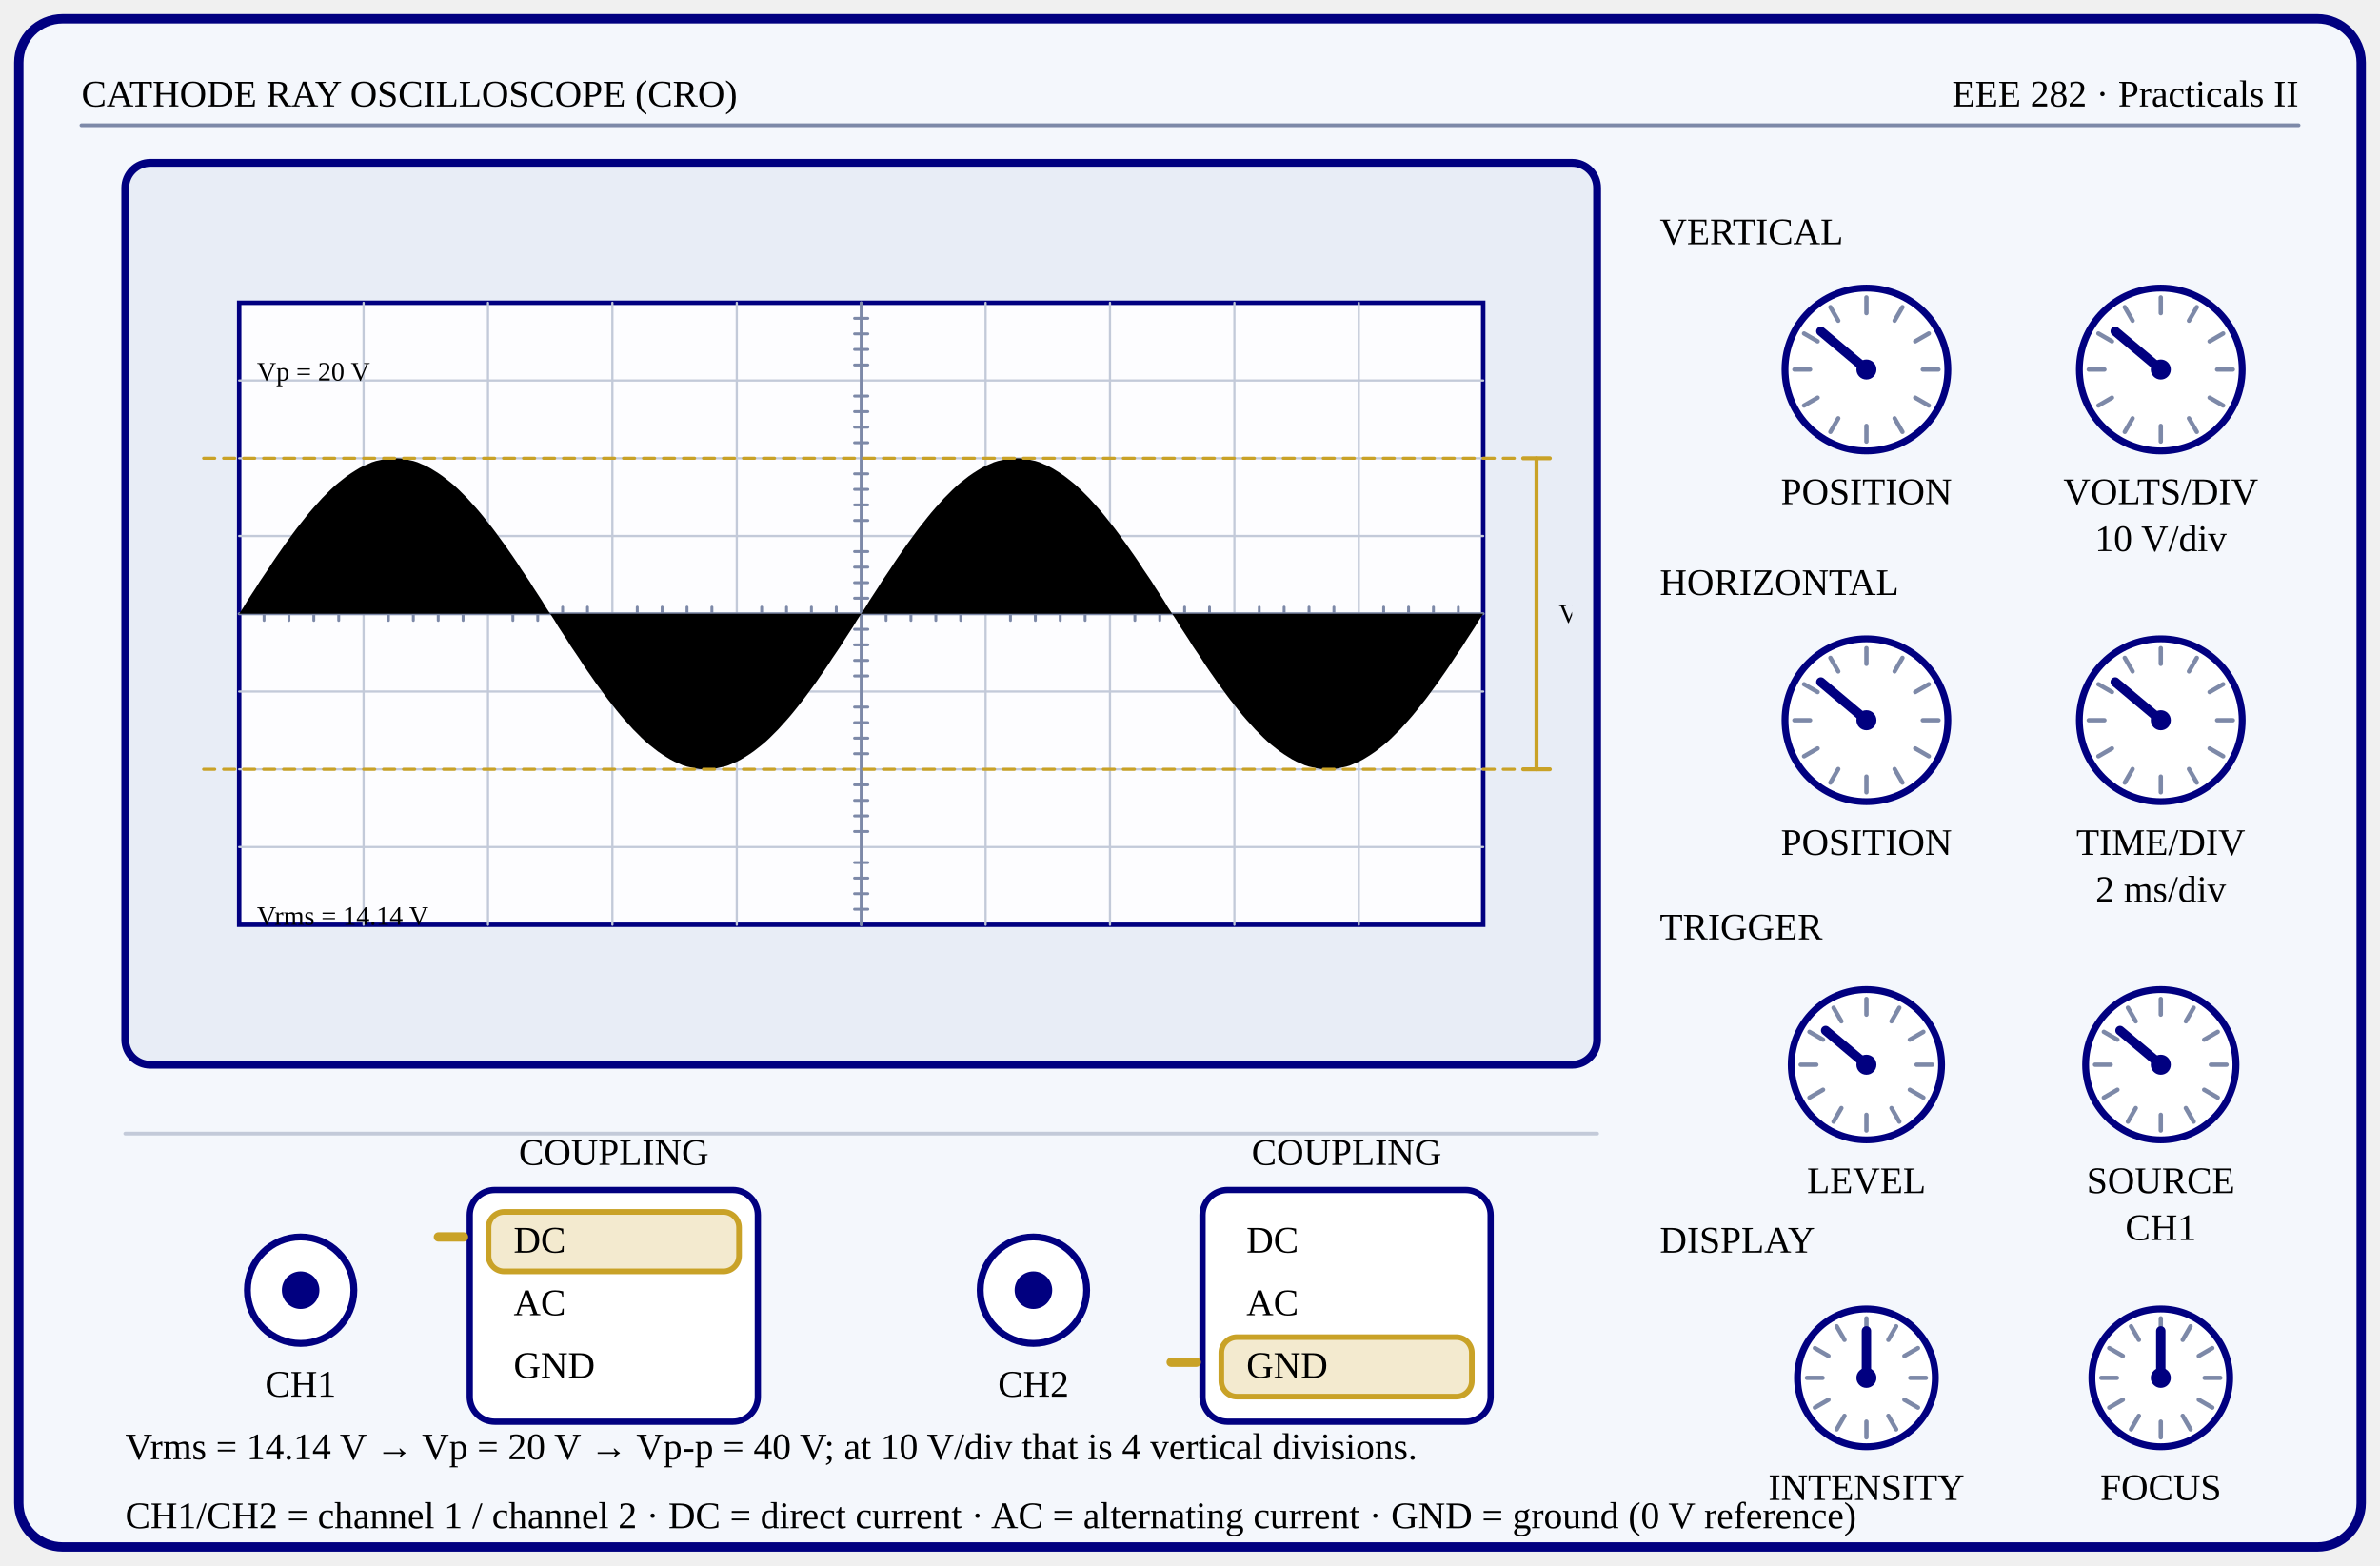
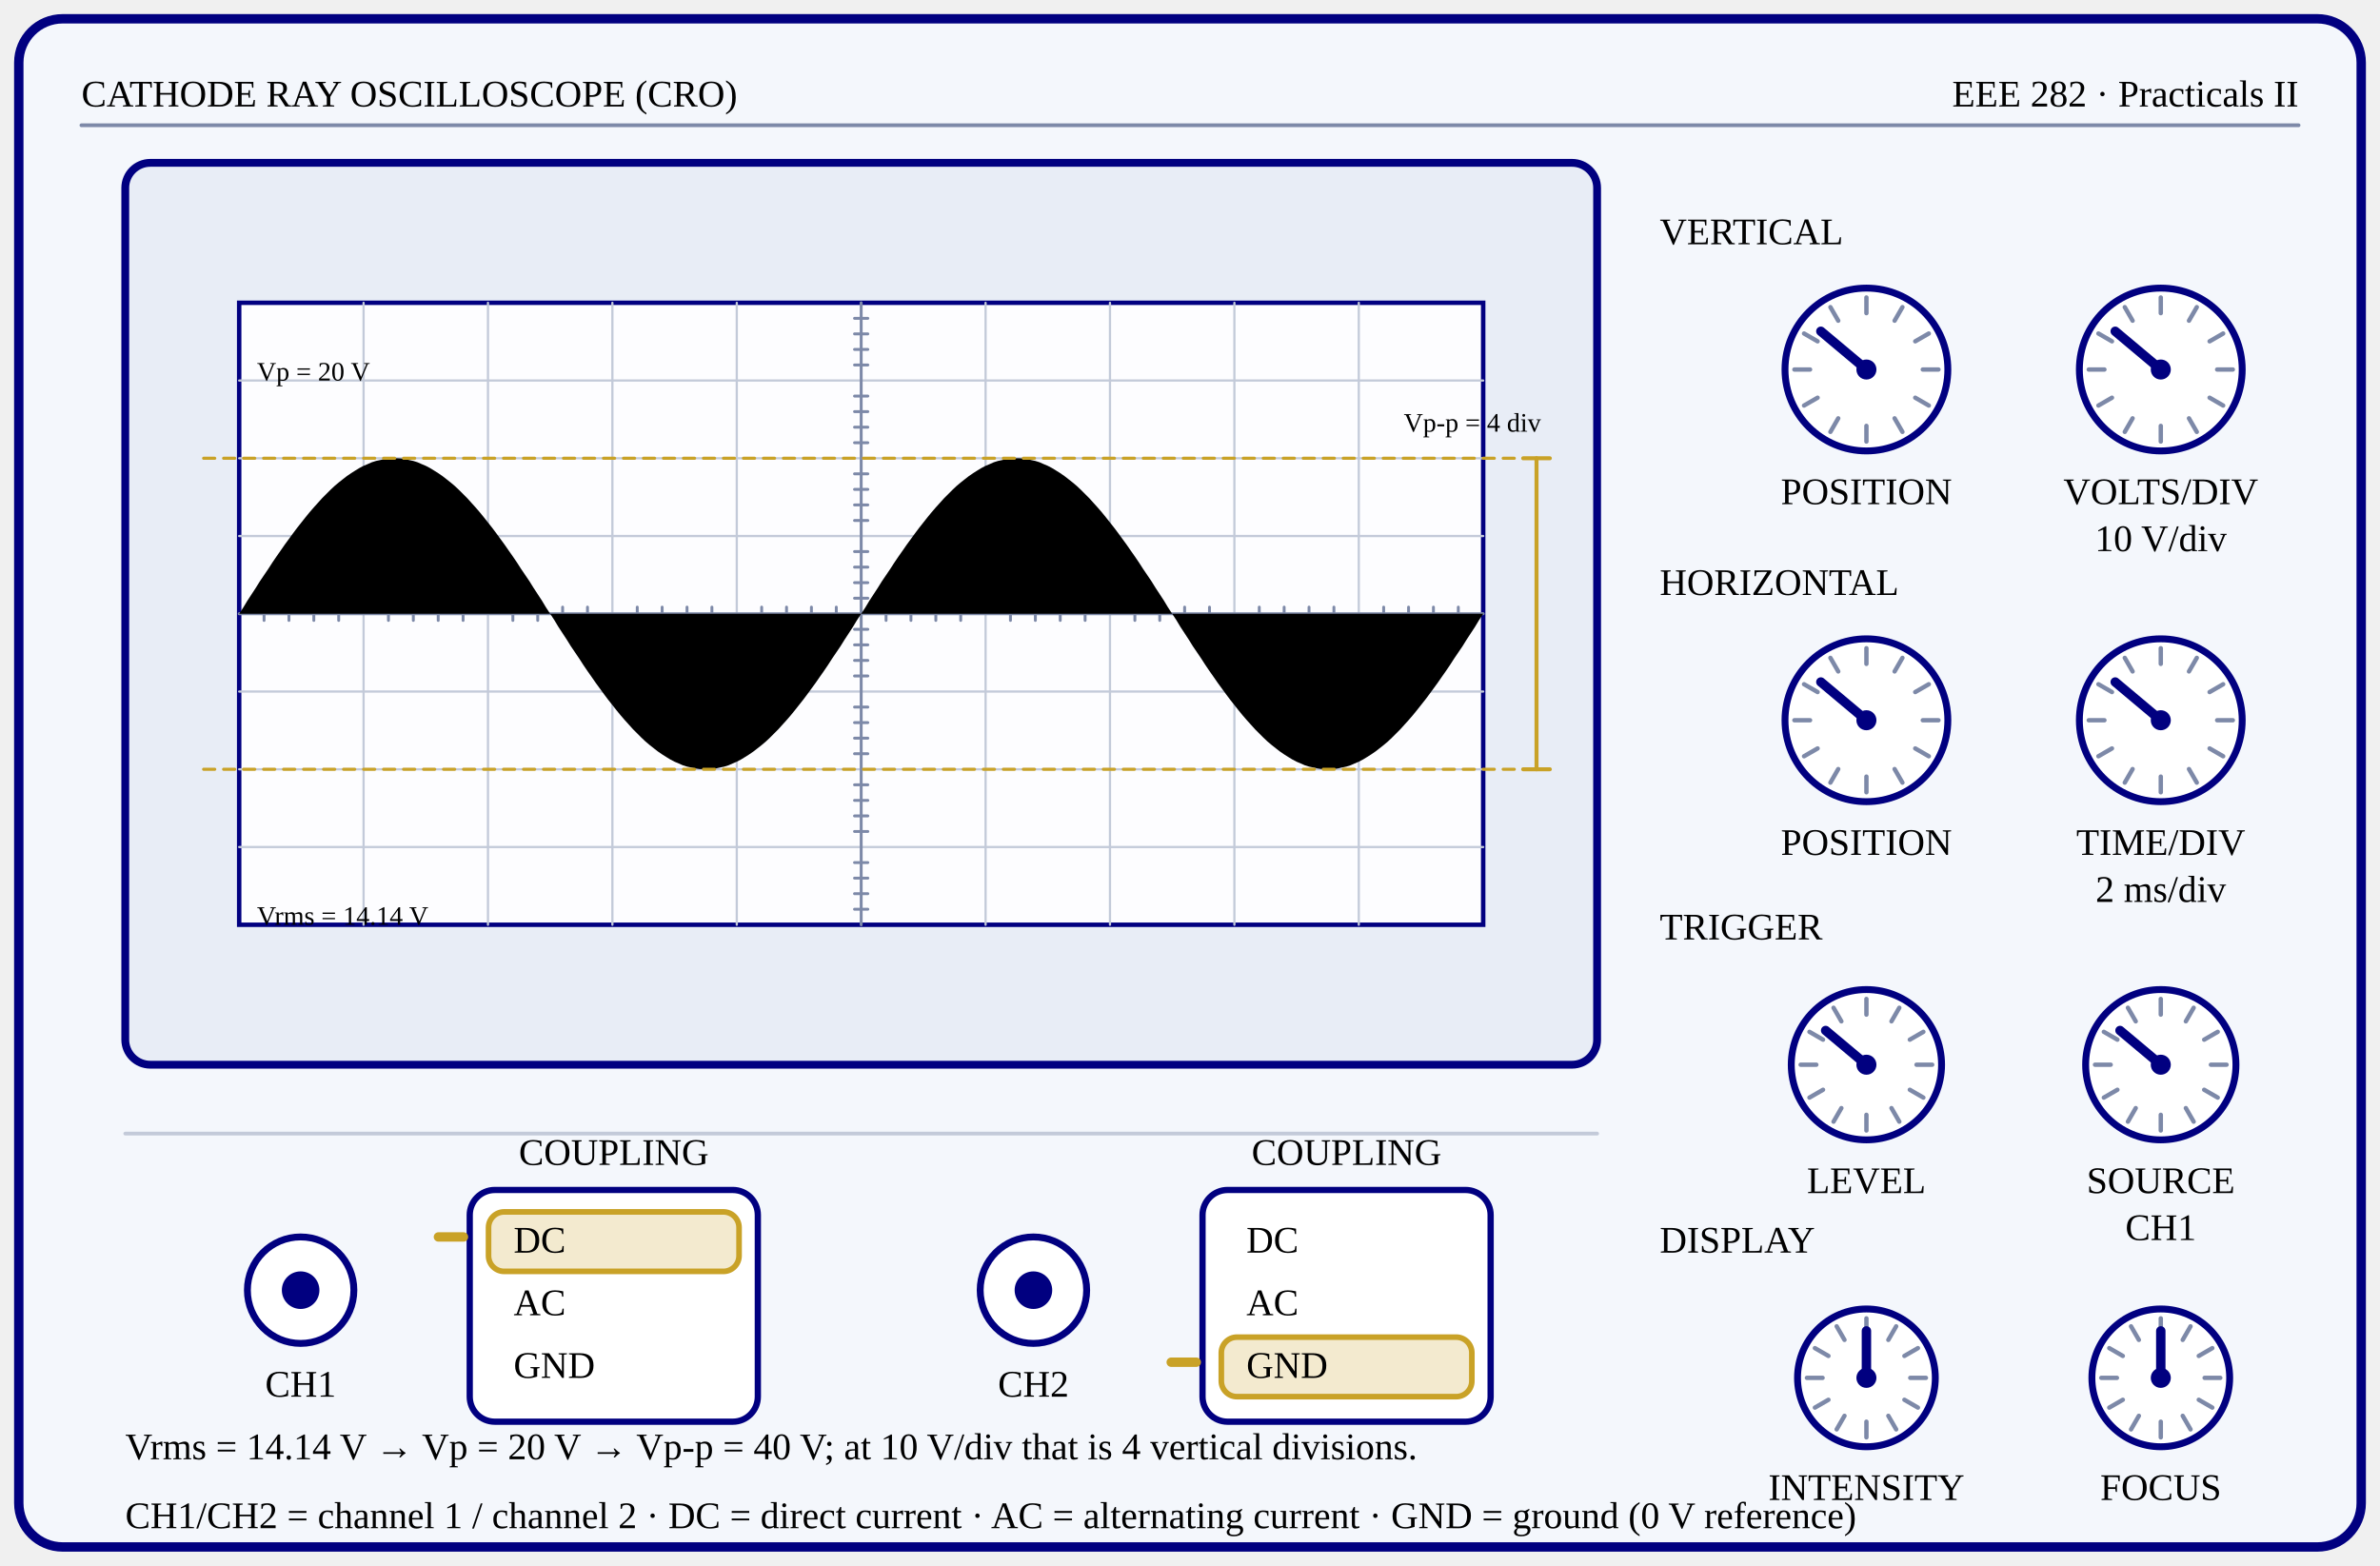
<svg xmlns="http://www.w3.org/2000/svg" class="diagram-svg" viewBox="0 0 760 500" preserveAspectRatio="xMidYMid meet" role="img">
  <rect x="6" y="6" width="748" height="488" rx="14" fill="#f4f7fc" stroke="#010080" stroke-width="3" />
  <text class="tb" x="26" y="34">CATHODE RAY OSCILLOSCOPE (CRO)</text>
  <text class="t11" x="734" y="34" text-anchor="end">EEE 282 · Practicals II</text>
  <line x1="26" y1="40" x2="734" y2="40" stroke="#7d89a8" stroke-width="1.2" stroke-linecap="round" />
  <rect x="40" y="52" width="470" height="288" rx="8" fill="#e8edf6" stroke="#010080" stroke-width="2.5" />
  <svg x="48" y="60" width="454" height="272" viewBox="0 0 640 320" preserveAspectRatio="xMidYMid meet">
    <rect x="40" y="20" width="560" height="280" fill="#fdfdff" stroke="#010080" stroke-width="2" />
    <line x1="96" y1="20" x2="96" y2="300" stroke="#c3cad9" stroke-width="1" stroke-linecap="round" />
    <line x1="152" y1="20" x2="152" y2="300" stroke="#c3cad9" stroke-width="1" stroke-linecap="round" />
    <line x1="208" y1="20" x2="208" y2="300" stroke="#c3cad9" stroke-width="1" stroke-linecap="round" />
    <line x1="264" y1="20" x2="264" y2="300" stroke="#c3cad9" stroke-width="1" stroke-linecap="round" />
    <line x1="320" y1="20" x2="320" y2="300" stroke="#c3cad9" stroke-width="1" stroke-linecap="round" />
    <line x1="376" y1="20" x2="376" y2="300" stroke="#c3cad9" stroke-width="1" stroke-linecap="round" />
    <line x1="432" y1="20" x2="432" y2="300" stroke="#c3cad9" stroke-width="1" stroke-linecap="round" />
    <line x1="488" y1="20" x2="488" y2="300" stroke="#c3cad9" stroke-width="1" stroke-linecap="round" />
    <line x1="544" y1="20" x2="544" y2="300" stroke="#c3cad9" stroke-width="1" stroke-linecap="round" />
    <line x1="40" y1="55" x2="600" y2="55" stroke="#c3cad9" stroke-width="1" stroke-linecap="round" />
    <line x1="40" y1="90" x2="600" y2="90" stroke="#c3cad9" stroke-width="1" stroke-linecap="round" />
    <line x1="40" y1="125" x2="600" y2="125" stroke="#c3cad9" stroke-width="1" stroke-linecap="round" />
    <line x1="40" y1="160" x2="600" y2="160" stroke="#c3cad9" stroke-width="1" stroke-linecap="round" />
    <line x1="40" y1="195" x2="600" y2="195" stroke="#c3cad9" stroke-width="1" stroke-linecap="round" />
    <line x1="40" y1="230" x2="600" y2="230" stroke="#c3cad9" stroke-width="1" stroke-linecap="round" />
    <line x1="40" y1="265" x2="600" y2="265" stroke="#c3cad9" stroke-width="1" stroke-linecap="round" />
    <line x1="40" y1="160" x2="600" y2="160" stroke="#7d89a8" stroke-width="1.3" stroke-linecap="round" />
    <line x1="320" y1="20" x2="320" y2="300" stroke="#7d89a8" stroke-width="1.3" stroke-linecap="round" />
    <line x1="51.2" y1="157" x2="51.2" y2="163" stroke="#7d89a8" stroke-width="1.3" stroke-linecap="round" />
    <line x1="62.4" y1="157" x2="62.4" y2="163" stroke="#7d89a8" stroke-width="1.3" stroke-linecap="round" />
    <line x1="73.6" y1="157" x2="73.6" y2="163" stroke="#7d89a8" stroke-width="1.3" stroke-linecap="round" />
    <line x1="84.8" y1="157" x2="84.8" y2="163" stroke="#7d89a8" stroke-width="1.3" stroke-linecap="round" />
    <line x1="107.2" y1="157" x2="107.2" y2="163" stroke="#7d89a8" stroke-width="1.3" stroke-linecap="round" />
    <line x1="118.4" y1="157" x2="118.4" y2="163" stroke="#7d89a8" stroke-width="1.3" stroke-linecap="round" />
    <line x1="129.6" y1="157" x2="129.6" y2="163" stroke="#7d89a8" stroke-width="1.3" stroke-linecap="round" />
    <line x1="140.8" y1="157" x2="140.8" y2="163" stroke="#7d89a8" stroke-width="1.3" stroke-linecap="round" />
    <line x1="163.2" y1="157" x2="163.2" y2="163" stroke="#7d89a8" stroke-width="1.3" stroke-linecap="round" />
    <line x1="174.4" y1="157" x2="174.4" y2="163" stroke="#7d89a8" stroke-width="1.3" stroke-linecap="round" />
    <line x1="185.6" y1="157" x2="185.6" y2="163" stroke="#7d89a8" stroke-width="1.3" stroke-linecap="round" />
    <line x1="196.8" y1="157" x2="196.8" y2="163" stroke="#7d89a8" stroke-width="1.3" stroke-linecap="round" />
    <line x1="219.2" y1="157" x2="219.2" y2="163" stroke="#7d89a8" stroke-width="1.3" stroke-linecap="round" />
    <line x1="230.4" y1="157" x2="230.4" y2="163" stroke="#7d89a8" stroke-width="1.3" stroke-linecap="round" />
    <line x1="241.6" y1="157" x2="241.6" y2="163" stroke="#7d89a8" stroke-width="1.3" stroke-linecap="round" />
    <line x1="252.8" y1="157" x2="252.8" y2="163" stroke="#7d89a8" stroke-width="1.3" stroke-linecap="round" />
    <line x1="275.2" y1="157" x2="275.2" y2="163" stroke="#7d89a8" stroke-width="1.3" stroke-linecap="round" />
    <line x1="286.4" y1="157" x2="286.4" y2="163" stroke="#7d89a8" stroke-width="1.3" stroke-linecap="round" />
    <line x1="297.6" y1="157" x2="297.6" y2="163" stroke="#7d89a8" stroke-width="1.3" stroke-linecap="round" />
    <line x1="308.8" y1="157" x2="308.8" y2="163" stroke="#7d89a8" stroke-width="1.3" stroke-linecap="round" />
    <line x1="331.2" y1="157" x2="331.2" y2="163" stroke="#7d89a8" stroke-width="1.3" stroke-linecap="round" />
    <line x1="342.4" y1="157" x2="342.4" y2="163" stroke="#7d89a8" stroke-width="1.3" stroke-linecap="round" />
    <line x1="353.6" y1="157" x2="353.6" y2="163" stroke="#7d89a8" stroke-width="1.3" stroke-linecap="round" />
    <line x1="364.8" y1="157" x2="364.8" y2="163" stroke="#7d89a8" stroke-width="1.3" stroke-linecap="round" />
    <line x1="387.2" y1="157" x2="387.2" y2="163" stroke="#7d89a8" stroke-width="1.3" stroke-linecap="round" />
    <line x1="398.4" y1="157" x2="398.4" y2="163" stroke="#7d89a8" stroke-width="1.3" stroke-linecap="round" />
    <line x1="409.6" y1="157" x2="409.6" y2="163" stroke="#7d89a8" stroke-width="1.3" stroke-linecap="round" />
    <line x1="420.8" y1="157" x2="420.8" y2="163" stroke="#7d89a8" stroke-width="1.3" stroke-linecap="round" />
    <line x1="443.2" y1="157" x2="443.2" y2="163" stroke="#7d89a8" stroke-width="1.3" stroke-linecap="round" />
    <line x1="454.4" y1="157" x2="454.4" y2="163" stroke="#7d89a8" stroke-width="1.3" stroke-linecap="round" />
    <line x1="465.6" y1="157" x2="465.6" y2="163" stroke="#7d89a8" stroke-width="1.3" stroke-linecap="round" />
    <line x1="476.8" y1="157" x2="476.8" y2="163" stroke="#7d89a8" stroke-width="1.3" stroke-linecap="round" />
    <line x1="499.2" y1="157" x2="499.2" y2="163" stroke="#7d89a8" stroke-width="1.3" stroke-linecap="round" />
    <line x1="510.4" y1="157" x2="510.4" y2="163" stroke="#7d89a8" stroke-width="1.3" stroke-linecap="round" />
    <line x1="521.6" y1="157" x2="521.6" y2="163" stroke="#7d89a8" stroke-width="1.3" stroke-linecap="round" />
    <line x1="532.8" y1="157" x2="532.8" y2="163" stroke="#7d89a8" stroke-width="1.3" stroke-linecap="round" />
    <line x1="555.2" y1="157" x2="555.2" y2="163" stroke="#7d89a8" stroke-width="1.3" stroke-linecap="round" />
    <line x1="566.4" y1="157" x2="566.4" y2="163" stroke="#7d89a8" stroke-width="1.3" stroke-linecap="round" />
    <line x1="577.6" y1="157" x2="577.6" y2="163" stroke="#7d89a8" stroke-width="1.3" stroke-linecap="round" />
    <line x1="588.8" y1="157" x2="588.8" y2="163" stroke="#7d89a8" stroke-width="1.3" stroke-linecap="round" />
    <line x1="317" y1="27" x2="323" y2="27" stroke="#7d89a8" stroke-width="1.3" stroke-linecap="round" />
    <line x1="317" y1="34" x2="323" y2="34" stroke="#7d89a8" stroke-width="1.3" stroke-linecap="round" />
    <line x1="317" y1="41" x2="323" y2="41" stroke="#7d89a8" stroke-width="1.3" stroke-linecap="round" />
    <line x1="317" y1="48" x2="323" y2="48" stroke="#7d89a8" stroke-width="1.3" stroke-linecap="round" />
    <line x1="317" y1="62" x2="323" y2="62" stroke="#7d89a8" stroke-width="1.3" stroke-linecap="round" />
    <line x1="317" y1="69" x2="323" y2="69" stroke="#7d89a8" stroke-width="1.3" stroke-linecap="round" />
    <line x1="317" y1="76" x2="323" y2="76" stroke="#7d89a8" stroke-width="1.3" stroke-linecap="round" />
    <line x1="317" y1="83" x2="323" y2="83" stroke="#7d89a8" stroke-width="1.3" stroke-linecap="round" />
    <line x1="317" y1="97" x2="323" y2="97" stroke="#7d89a8" stroke-width="1.3" stroke-linecap="round" />
    <line x1="317" y1="104" x2="323" y2="104" stroke="#7d89a8" stroke-width="1.3" stroke-linecap="round" />
    <line x1="317" y1="111" x2="323" y2="111" stroke="#7d89a8" stroke-width="1.3" stroke-linecap="round" />
    <line x1="317" y1="118" x2="323" y2="118" stroke="#7d89a8" stroke-width="1.3" stroke-linecap="round" />
    <line x1="317" y1="132" x2="323" y2="132" stroke="#7d89a8" stroke-width="1.3" stroke-linecap="round" />
    <line x1="317" y1="139" x2="323" y2="139" stroke="#7d89a8" stroke-width="1.3" stroke-linecap="round" />
    <line x1="317" y1="146" x2="323" y2="146" stroke="#7d89a8" stroke-width="1.3" stroke-linecap="round" />
    <line x1="317" y1="153" x2="323" y2="153" stroke="#7d89a8" stroke-width="1.3" stroke-linecap="round" />
    <line x1="317" y1="167" x2="323" y2="167" stroke="#7d89a8" stroke-width="1.3" stroke-linecap="round" />
    <line x1="317" y1="174" x2="323" y2="174" stroke="#7d89a8" stroke-width="1.3" stroke-linecap="round" />
    <line x1="317" y1="181" x2="323" y2="181" stroke="#7d89a8" stroke-width="1.3" stroke-linecap="round" />
    <line x1="317" y1="188" x2="323" y2="188" stroke="#7d89a8" stroke-width="1.3" stroke-linecap="round" />
    <line x1="317" y1="202" x2="323" y2="202" stroke="#7d89a8" stroke-width="1.3" stroke-linecap="round" />
    <line x1="317" y1="209" x2="323" y2="209" stroke="#7d89a8" stroke-width="1.3" stroke-linecap="round" />
    <line x1="317" y1="216" x2="323" y2="216" stroke="#7d89a8" stroke-width="1.3" stroke-linecap="round" />
    <line x1="317" y1="223" x2="323" y2="223" stroke="#7d89a8" stroke-width="1.3" stroke-linecap="round" />
    <line x1="317" y1="237" x2="323" y2="237" stroke="#7d89a8" stroke-width="1.3" stroke-linecap="round" />
    <line x1="317" y1="244" x2="323" y2="244" stroke="#7d89a8" stroke-width="1.3" stroke-linecap="round" />
    <line x1="317" y1="251" x2="323" y2="251" stroke="#7d89a8" stroke-width="1.3" stroke-linecap="round" />
    <line x1="317" y1="258" x2="323" y2="258" stroke="#7d89a8" stroke-width="1.3" stroke-linecap="round" />
    <line x1="317" y1="272" x2="323" y2="272" stroke="#7d89a8" stroke-width="1.3" stroke-linecap="round" />
    <line x1="317" y1="279" x2="323" y2="279" stroke="#7d89a8" stroke-width="1.3" stroke-linecap="round" />
    <line x1="317" y1="286" x2="323" y2="286" stroke="#7d89a8" stroke-width="1.3" stroke-linecap="round" />
    <line x1="317" y1="293" x2="323" y2="293" stroke="#7d89a8" stroke-width="1.3" stroke-linecap="round" />
    <path class="w" d="M40.0 160.0 L41.9 157.1 L43.7 154.1 L45.6 151.2 L47.5 148.3 L49.3 145.4 L51.2 142.6 L53.1 139.8 L54.9 137.0 L56.8 134.2 L58.7 131.5 L60.5 128.9 L62.4 126.3 L64.3 123.7 L66.1 121.3 L68.0 118.9 L69.9 116.5 L71.7 114.3 L73.6 112.1 L75.5 110.0 L77.3 108.0 L79.2 106.1 L81.1 104.2 L82.9 102.5 L84.8 100.9 L86.7 99.4 L88.5 98.0 L90.4 96.7 L92.3 95.5 L94.1 94.4 L96.0 93.4 L97.9 92.6 L99.7 91.8 L101.6 91.2 L103.5 90.8 L105.3 90.4 L107.2 90.1 L109.1 90.0 L110.9 90.0 L112.8 90.1 L114.7 90.4 L116.5 90.8 L118.4 91.2 L120.3 91.8 L122.1 92.6 L124.0 93.4 L125.9 94.4 L127.7 95.5 L129.6 96.7 L131.5 98.0 L133.3 99.4 L135.2 100.9 L137.1 102.5 L138.9 104.2 L140.8 106.1 L142.7 108.0 L144.5 110.0 L146.4 112.1 L148.3 114.3 L150.1 116.5 L152.0 118.9 L153.9 121.3 L155.7 123.7 L157.6 126.3 L159.5 128.9 L161.3 131.5 L163.2 134.2 L165.1 137.0 L166.9 139.8 L168.8 142.6 L170.7 145.4 L172.5 148.3 L174.4 151.2 L176.3 154.1 L178.1 157.1 L180.0 160.0 L181.9 162.9 L183.7 165.9 L185.6 168.8 L187.5 171.7 L189.3 174.6 L191.2 177.4 L193.1 180.2 L194.9 183.0 L196.8 185.8 L198.7 188.5 L200.5 191.1 L202.4 193.7 L204.3 196.3 L206.1 198.7 L208.0 201.1 L209.9 203.5 L211.7 205.7 L213.6 207.9 L215.5 210.0 L217.3 212.0 L219.2 213.9 L221.1 215.8 L222.9 217.5 L224.8 219.1 L226.7 220.6 L228.5 222.0 L230.4 223.3 L232.3 224.5 L234.1 225.6 L236.0 226.6 L237.9 227.4 L239.7 228.2 L241.6 228.8 L243.5 229.2 L245.3 229.6 L247.2 229.9 L249.1 230.0 L250.9 230.0 L252.8 229.9 L254.7 229.6 L256.5 229.2 L258.4 228.8 L260.3 228.2 L262.1 227.4 L264.0 226.6 L265.9 225.6 L267.7 224.5 L269.6 223.3 L271.5 222.0 L273.3 220.6 L275.2 219.1 L277.1 217.5 L278.9 215.8 L280.8 213.9 L282.7 212.0 L284.5 210.0 L286.4 207.9 L288.3 205.7 L290.1 203.5 L292.0 201.1 L293.9 198.7 L295.7 196.3 L297.6 193.7 L299.5 191.1 L301.3 188.5 L303.2 185.8 L305.1 183.0 L306.9 180.2 L308.8 177.4 L310.7 174.6 L312.5 171.7 L314.4 168.8 L316.3 165.9 L318.1 162.9 L320.0 160.0 L321.9 157.1 L323.7 154.1 L325.6 151.2 L327.5 148.3 L329.3 145.4 L331.2 142.6 L333.1 139.8 L334.9 137.0 L336.8 134.2 L338.7 131.5 L340.5 128.9 L342.4 126.3 L344.3 123.7 L346.1 121.3 L348.0 118.9 L349.9 116.5 L351.7 114.3 L353.6 112.1 L355.5 110.0 L357.3 108.0 L359.2 106.1 L361.1 104.2 L362.9 102.5 L364.8 100.9 L366.7 99.4 L368.5 98.0 L370.4 96.7 L372.3 95.5 L374.1 94.4 L376.0 93.4 L377.9 92.6 L379.7 91.8 L381.6 91.2 L383.5 90.8 L385.3 90.4 L387.2 90.1 L389.1 90.0 L390.9 90.0 L392.8 90.1 L394.7 90.4 L396.5 90.8 L398.4 91.2 L400.3 91.8 L402.1 92.6 L404.0 93.4 L405.9 94.4 L407.7 95.5 L409.6 96.7 L411.5 98.0 L413.3 99.4 L415.2 100.9 L417.1 102.5 L418.9 104.2 L420.8 106.1 L422.7 108.0 L424.5 110.0 L426.4 112.1 L428.3 114.3 L430.1 116.5 L432.0 118.9 L433.9 121.3 L435.7 123.7 L437.6 126.3 L439.5 128.9 L441.3 131.5 L443.2 134.2 L445.1 137.0 L446.9 139.8 L448.8 142.6 L450.7 145.4 L452.5 148.3 L454.4 151.2 L456.3 154.1 L458.1 157.1 L460.0 160.0 L461.9 162.9 L463.7 165.9 L465.6 168.8 L467.5 171.7 L469.3 174.6 L471.2 177.4 L473.1 180.2 L474.9 183.0 L476.8 185.8 L478.7 188.5 L480.5 191.1 L482.4 193.7 L484.3 196.3 L486.1 198.7 L488.0 201.1 L489.9 203.5 L491.7 205.7 L493.6 207.9 L495.5 210.0 L497.3 212.0 L499.2 213.9 L501.1 215.8 L502.9 217.5 L504.8 219.1 L506.7 220.6 L508.5 222.0 L510.4 223.3 L512.3 224.5 L514.1 225.6 L516.0 226.6 L517.9 227.4 L519.7 228.2 L521.6 228.8 L523.5 229.2 L525.3 229.6 L527.2 229.9 L529.1 230.0 L530.9 230.0 L532.8 229.9 L534.7 229.6 L536.5 229.2 L538.4 228.8 L540.3 228.2 L542.1 227.4 L544.0 226.6 L545.9 225.6 L547.7 224.5 L549.6 223.3 L551.5 222.0 L553.3 220.6 L555.2 219.1 L557.1 217.5 L558.9 215.8 L560.8 213.9 L562.7 212.0 L564.5 210.0 L566.4 207.9 L568.3 205.7 L570.1 203.5 L572.0 201.1 L573.9 198.7 L575.7 196.3 L577.6 193.7 L579.5 191.1 L581.3 188.5 L583.2 185.8 L585.1 183.0 L586.9 180.2 L588.8 177.4 L590.7 174.6 L592.5 171.7 L594.4 168.8 L596.3 165.9 L598.1 162.9 L600.0 160.0" />
    <line x1="24" y1="90" x2="616" y2="90" stroke="#C9A227" stroke-width="1.4" stroke-linecap="round" stroke-dasharray="5 4" />
    <line x1="24" y1="230" x2="616" y2="230" stroke="#C9A227" stroke-width="1.4" stroke-linecap="round" stroke-dasharray="5 4" />
    <line x1="624" y1="90" x2="624" y2="230" stroke="#C9A227" stroke-width="1.8" stroke-linecap="round" />
    <line x1="618" y1="90" x2="630" y2="90" stroke="#C9A227" stroke-width="1.8" stroke-linecap="round" />
    <line x1="618" y1="230" x2="630" y2="230" stroke="#C9A227" stroke-width="1.8" stroke-linecap="round" />
-     <text class="tg" x="634" y="164">Vp-p = 4 div</text>
+     <text class="tg" x="626" y="78" text-anchor="end">Vp-p = 4 div</text>
    <text class="t13" x="48" y="55">Vp = 20 V</text>
    <text class="t13" x="48" y="300">Vrms = 14.14 V</text>
  </svg>
  <text class="tb" x="530" y="78">VERTICAL</text>
  <circle cx="596" cy="118" r="26" fill="#ffffff" stroke="#010080" stroke-width="2.2" />
  <line x1="580.412" y1="109" x2="576.081" y2="106.5" stroke="#7d89a8" stroke-width="1.4" stroke-linecap="round" />
  <line x1="587" y1="102.412" x2="584.5" y2="98.081" stroke="#7d89a8" stroke-width="1.4" stroke-linecap="round" />
  <line x1="596" y1="100" x2="596" y2="95" stroke="#7d89a8" stroke-width="1.4" stroke-linecap="round" />
  <line x1="605" y1="102.412" x2="607.5" y2="98.081" stroke="#7d89a8" stroke-width="1.4" stroke-linecap="round" />
  <line x1="611.588" y1="109" x2="615.919" y2="106.5" stroke="#7d89a8" stroke-width="1.4" stroke-linecap="round" />
  <line x1="614" y1="118" x2="619" y2="118" stroke="#7d89a8" stroke-width="1.4" stroke-linecap="round" />
  <line x1="611.588" y1="127" x2="615.919" y2="129.5" stroke="#7d89a8" stroke-width="1.4" stroke-linecap="round" />
  <line x1="605" y1="133.588" x2="607.5" y2="137.919" stroke="#7d89a8" stroke-width="1.4" stroke-linecap="round" />
  <line x1="596" y1="136" x2="596" y2="141" stroke="#7d89a8" stroke-width="1.4" stroke-linecap="round" />
  <line x1="587" y1="133.588" x2="584.5" y2="137.919" stroke="#7d89a8" stroke-width="1.4" stroke-linecap="round" />
  <line x1="580.412" y1="127" x2="576.081" y2="129.5" stroke="#7d89a8" stroke-width="1.4" stroke-linecap="round" />
  <line x1="578" y1="118" x2="573" y2="118" stroke="#7d89a8" stroke-width="1.4" stroke-linecap="round" />
  <line x1="596" y1="118" x2="581.445" y2="105.787" stroke="#010080" stroke-width="3" stroke-linecap="round" />
  <circle cx="596" cy="118" r="3.2" fill="#010080" />
  <text class="tb" x="596" y="161" text-anchor="middle">POSITION</text>
  <circle cx="690" cy="118" r="26" fill="#ffffff" stroke="#010080" stroke-width="2.2" />
  <line x1="674.412" y1="109" x2="670.081" y2="106.5" stroke="#7d89a8" stroke-width="1.4" stroke-linecap="round" />
  <line x1="681" y1="102.412" x2="678.5" y2="98.081" stroke="#7d89a8" stroke-width="1.4" stroke-linecap="round" />
  <line x1="690" y1="100" x2="690" y2="95" stroke="#7d89a8" stroke-width="1.4" stroke-linecap="round" />
  <line x1="699" y1="102.412" x2="701.5" y2="98.081" stroke="#7d89a8" stroke-width="1.4" stroke-linecap="round" />
  <line x1="705.588" y1="109" x2="709.919" y2="106.5" stroke="#7d89a8" stroke-width="1.4" stroke-linecap="round" />
  <line x1="708" y1="118" x2="713" y2="118" stroke="#7d89a8" stroke-width="1.4" stroke-linecap="round" />
  <line x1="705.588" y1="127" x2="709.919" y2="129.5" stroke="#7d89a8" stroke-width="1.4" stroke-linecap="round" />
  <line x1="699" y1="133.588" x2="701.5" y2="137.919" stroke="#7d89a8" stroke-width="1.4" stroke-linecap="round" />
  <line x1="690" y1="136" x2="690" y2="141" stroke="#7d89a8" stroke-width="1.4" stroke-linecap="round" />
  <line x1="681" y1="133.588" x2="678.5" y2="137.919" stroke="#7d89a8" stroke-width="1.4" stroke-linecap="round" />
  <line x1="674.412" y1="127" x2="670.081" y2="129.5" stroke="#7d89a8" stroke-width="1.4" stroke-linecap="round" />
  <line x1="672" y1="118" x2="667" y2="118" stroke="#7d89a8" stroke-width="1.4" stroke-linecap="round" />
  <line x1="690" y1="118" x2="675.445" y2="105.787" stroke="#010080" stroke-width="3" stroke-linecap="round" />
  <circle cx="690" cy="118" r="3.2" fill="#010080" />
  <text class="tb" x="690" y="161" text-anchor="middle">VOLTS/DIV</text>
  <text class="t11" x="690" y="176" text-anchor="middle">10 V/div</text>
  <text class="tb" x="530" y="190">HORIZONTAL</text>
  <circle cx="596" cy="230" r="26" fill="#ffffff" stroke="#010080" stroke-width="2.2" />
  <line x1="580.412" y1="221" x2="576.081" y2="218.5" stroke="#7d89a8" stroke-width="1.4" stroke-linecap="round" />
  <line x1="587" y1="214.412" x2="584.5" y2="210.081" stroke="#7d89a8" stroke-width="1.4" stroke-linecap="round" />
  <line x1="596" y1="212" x2="596" y2="207" stroke="#7d89a8" stroke-width="1.4" stroke-linecap="round" />
  <line x1="605" y1="214.412" x2="607.5" y2="210.081" stroke="#7d89a8" stroke-width="1.4" stroke-linecap="round" />
  <line x1="611.588" y1="221" x2="615.919" y2="218.5" stroke="#7d89a8" stroke-width="1.4" stroke-linecap="round" />
  <line x1="614" y1="230" x2="619" y2="230" stroke="#7d89a8" stroke-width="1.4" stroke-linecap="round" />
  <line x1="611.588" y1="239" x2="615.919" y2="241.5" stroke="#7d89a8" stroke-width="1.4" stroke-linecap="round" />
  <line x1="605" y1="245.588" x2="607.5" y2="249.919" stroke="#7d89a8" stroke-width="1.4" stroke-linecap="round" />
  <line x1="596" y1="248" x2="596" y2="253" stroke="#7d89a8" stroke-width="1.4" stroke-linecap="round" />
  <line x1="587" y1="245.588" x2="584.5" y2="249.919" stroke="#7d89a8" stroke-width="1.4" stroke-linecap="round" />
  <line x1="580.412" y1="239" x2="576.081" y2="241.5" stroke="#7d89a8" stroke-width="1.4" stroke-linecap="round" />
  <line x1="578" y1="230" x2="573" y2="230" stroke="#7d89a8" stroke-width="1.4" stroke-linecap="round" />
  <line x1="596" y1="230" x2="581.445" y2="217.787" stroke="#010080" stroke-width="3" stroke-linecap="round" />
  <circle cx="596" cy="230" r="3.2" fill="#010080" />
  <text class="tb" x="596" y="273" text-anchor="middle">POSITION</text>
  <circle cx="690" cy="230" r="26" fill="#ffffff" stroke="#010080" stroke-width="2.2" />
  <line x1="674.412" y1="221" x2="670.081" y2="218.5" stroke="#7d89a8" stroke-width="1.4" stroke-linecap="round" />
  <line x1="681" y1="214.412" x2="678.5" y2="210.081" stroke="#7d89a8" stroke-width="1.4" stroke-linecap="round" />
  <line x1="690" y1="212" x2="690" y2="207" stroke="#7d89a8" stroke-width="1.4" stroke-linecap="round" />
  <line x1="699" y1="214.412" x2="701.5" y2="210.081" stroke="#7d89a8" stroke-width="1.4" stroke-linecap="round" />
  <line x1="705.588" y1="221" x2="709.919" y2="218.5" stroke="#7d89a8" stroke-width="1.4" stroke-linecap="round" />
  <line x1="708" y1="230" x2="713" y2="230" stroke="#7d89a8" stroke-width="1.4" stroke-linecap="round" />
  <line x1="705.588" y1="239" x2="709.919" y2="241.5" stroke="#7d89a8" stroke-width="1.4" stroke-linecap="round" />
  <line x1="699" y1="245.588" x2="701.5" y2="249.919" stroke="#7d89a8" stroke-width="1.4" stroke-linecap="round" />
  <line x1="690" y1="248" x2="690" y2="253" stroke="#7d89a8" stroke-width="1.4" stroke-linecap="round" />
  <line x1="681" y1="245.588" x2="678.5" y2="249.919" stroke="#7d89a8" stroke-width="1.4" stroke-linecap="round" />
  <line x1="674.412" y1="239" x2="670.081" y2="241.5" stroke="#7d89a8" stroke-width="1.4" stroke-linecap="round" />
  <line x1="672" y1="230" x2="667" y2="230" stroke="#7d89a8" stroke-width="1.4" stroke-linecap="round" />
  <line x1="690" y1="230" x2="675.445" y2="217.787" stroke="#010080" stroke-width="3" stroke-linecap="round" />
  <circle cx="690" cy="230" r="3.2" fill="#010080" />
  <text class="tb" x="690" y="273" text-anchor="middle">TIME/DIV</text>
  <text class="t11" x="690" y="288" text-anchor="middle">2 ms/div</text>
  <text class="tb" x="530" y="300">TRIGGER</text>
  <circle cx="596" cy="340" r="24" fill="#ffffff" stroke="#010080" stroke-width="2.2" />
  <line x1="582.144" y1="332" x2="577.813" y2="329.5" stroke="#7d89a8" stroke-width="1.4" stroke-linecap="round" />
  <line x1="588" y1="326.144" x2="585.5" y2="321.813" stroke="#7d89a8" stroke-width="1.4" stroke-linecap="round" />
  <line x1="596" y1="324" x2="596" y2="319" stroke="#7d89a8" stroke-width="1.4" stroke-linecap="round" />
  <line x1="604" y1="326.144" x2="606.5" y2="321.813" stroke="#7d89a8" stroke-width="1.4" stroke-linecap="round" />
  <line x1="609.856" y1="332" x2="614.187" y2="329.5" stroke="#7d89a8" stroke-width="1.4" stroke-linecap="round" />
  <line x1="612" y1="340" x2="617" y2="340" stroke="#7d89a8" stroke-width="1.4" stroke-linecap="round" />
  <line x1="609.856" y1="348" x2="614.187" y2="350.5" stroke="#7d89a8" stroke-width="1.4" stroke-linecap="round" />
  <line x1="604" y1="353.856" x2="606.5" y2="358.187" stroke="#7d89a8" stroke-width="1.4" stroke-linecap="round" />
  <line x1="596" y1="356" x2="596" y2="361" stroke="#7d89a8" stroke-width="1.4" stroke-linecap="round" />
  <line x1="588" y1="353.856" x2="585.5" y2="358.187" stroke="#7d89a8" stroke-width="1.4" stroke-linecap="round" />
  <line x1="582.144" y1="348" x2="577.813" y2="350.5" stroke="#7d89a8" stroke-width="1.4" stroke-linecap="round" />
  <line x1="580" y1="340" x2="575" y2="340" stroke="#7d89a8" stroke-width="1.4" stroke-linecap="round" />
  <line x1="596" y1="340" x2="582.977" y2="329.073" stroke="#010080" stroke-width="3" stroke-linecap="round" />
  <circle cx="596" cy="340" r="3.2" fill="#010080" />
  <text class="tb" x="596" y="381" text-anchor="middle">LEVEL</text>
  <circle cx="690" cy="340" r="24" fill="#ffffff" stroke="#010080" stroke-width="2.2" />
  <line x1="676.144" y1="332" x2="671.813" y2="329.5" stroke="#7d89a8" stroke-width="1.4" stroke-linecap="round" />
  <line x1="682" y1="326.144" x2="679.5" y2="321.813" stroke="#7d89a8" stroke-width="1.4" stroke-linecap="round" />
  <line x1="690" y1="324" x2="690" y2="319" stroke="#7d89a8" stroke-width="1.4" stroke-linecap="round" />
  <line x1="698" y1="326.144" x2="700.5" y2="321.813" stroke="#7d89a8" stroke-width="1.4" stroke-linecap="round" />
  <line x1="703.856" y1="332" x2="708.187" y2="329.5" stroke="#7d89a8" stroke-width="1.4" stroke-linecap="round" />
  <line x1="706" y1="340" x2="711" y2="340" stroke="#7d89a8" stroke-width="1.4" stroke-linecap="round" />
  <line x1="703.856" y1="348" x2="708.187" y2="350.5" stroke="#7d89a8" stroke-width="1.4" stroke-linecap="round" />
  <line x1="698" y1="353.856" x2="700.5" y2="358.187" stroke="#7d89a8" stroke-width="1.4" stroke-linecap="round" />
  <line x1="690" y1="356" x2="690" y2="361" stroke="#7d89a8" stroke-width="1.4" stroke-linecap="round" />
  <line x1="682" y1="353.856" x2="679.5" y2="358.187" stroke="#7d89a8" stroke-width="1.4" stroke-linecap="round" />
  <line x1="676.144" y1="348" x2="671.813" y2="350.5" stroke="#7d89a8" stroke-width="1.4" stroke-linecap="round" />
  <line x1="674" y1="340" x2="669" y2="340" stroke="#7d89a8" stroke-width="1.4" stroke-linecap="round" />
  <line x1="690" y1="340" x2="676.977" y2="329.073" stroke="#010080" stroke-width="3" stroke-linecap="round" />
  <circle cx="690" cy="340" r="3.2" fill="#010080" />
  <text class="tb" x="690" y="381" text-anchor="middle">SOURCE</text>
  <text class="t11" x="690" y="396" text-anchor="middle">CH1</text>
  <text class="tb" x="530" y="400">DISPLAY</text>
  <circle cx="596" cy="440" r="22" fill="#ffffff" stroke="#010080" stroke-width="2.2" />
  <line x1="583.876" y1="433" x2="579.546" y2="430.5" stroke="#7d89a8" stroke-width="1.4" stroke-linecap="round" />
  <line x1="589" y1="427.876" x2="586.5" y2="423.546" stroke="#7d89a8" stroke-width="1.4" stroke-linecap="round" />
  <line x1="596" y1="426" x2="596" y2="421" stroke="#7d89a8" stroke-width="1.4" stroke-linecap="round" />
  <line x1="603" y1="427.876" x2="605.5" y2="423.546" stroke="#7d89a8" stroke-width="1.4" stroke-linecap="round" />
  <line x1="608.124" y1="433" x2="612.454" y2="430.5" stroke="#7d89a8" stroke-width="1.4" stroke-linecap="round" />
  <line x1="610" y1="440" x2="615" y2="440" stroke="#7d89a8" stroke-width="1.4" stroke-linecap="round" />
  <line x1="608.124" y1="447" x2="612.454" y2="449.5" stroke="#7d89a8" stroke-width="1.4" stroke-linecap="round" />
  <line x1="603" y1="452.124" x2="605.5" y2="456.454" stroke="#7d89a8" stroke-width="1.4" stroke-linecap="round" />
  <line x1="596" y1="454" x2="596" y2="459" stroke="#7d89a8" stroke-width="1.4" stroke-linecap="round" />
  <line x1="589" y1="452.124" x2="586.5" y2="456.454" stroke="#7d89a8" stroke-width="1.4" stroke-linecap="round" />
  <line x1="583.876" y1="447" x2="579.546" y2="449.5" stroke="#7d89a8" stroke-width="1.4" stroke-linecap="round" />
  <line x1="582" y1="440" x2="577" y2="440" stroke="#7d89a8" stroke-width="1.4" stroke-linecap="round" />
  <line x1="596" y1="440" x2="596" y2="425" stroke="#010080" stroke-width="3" stroke-linecap="round" />
  <circle cx="596" cy="440" r="3.2" fill="#010080" />
  <text class="tb" x="596" y="479" text-anchor="middle">INTENSITY</text>
  <circle cx="690" cy="440" r="22" fill="#ffffff" stroke="#010080" stroke-width="2.2" />
  <line x1="677.876" y1="433" x2="673.546" y2="430.5" stroke="#7d89a8" stroke-width="1.4" stroke-linecap="round" />
  <line x1="683" y1="427.876" x2="680.5" y2="423.546" stroke="#7d89a8" stroke-width="1.4" stroke-linecap="round" />
  <line x1="690" y1="426" x2="690" y2="421" stroke="#7d89a8" stroke-width="1.4" stroke-linecap="round" />
  <line x1="697" y1="427.876" x2="699.5" y2="423.546" stroke="#7d89a8" stroke-width="1.4" stroke-linecap="round" />
  <line x1="702.124" y1="433" x2="706.454" y2="430.5" stroke="#7d89a8" stroke-width="1.4" stroke-linecap="round" />
  <line x1="704" y1="440" x2="709" y2="440" stroke="#7d89a8" stroke-width="1.4" stroke-linecap="round" />
  <line x1="702.124" y1="447" x2="706.454" y2="449.5" stroke="#7d89a8" stroke-width="1.4" stroke-linecap="round" />
  <line x1="697" y1="452.124" x2="699.5" y2="456.454" stroke="#7d89a8" stroke-width="1.4" stroke-linecap="round" />
  <line x1="690" y1="454" x2="690" y2="459" stroke="#7d89a8" stroke-width="1.4" stroke-linecap="round" />
  <line x1="683" y1="452.124" x2="680.5" y2="456.454" stroke="#7d89a8" stroke-width="1.4" stroke-linecap="round" />
  <line x1="677.876" y1="447" x2="673.546" y2="449.5" stroke="#7d89a8" stroke-width="1.4" stroke-linecap="round" />
  <line x1="676" y1="440" x2="671" y2="440" stroke="#7d89a8" stroke-width="1.4" stroke-linecap="round" />
  <line x1="690" y1="440" x2="690" y2="425" stroke="#010080" stroke-width="3" stroke-linecap="round" />
  <circle cx="690" cy="440" r="3.2" fill="#010080" />
  <text class="tb" x="690" y="479" text-anchor="middle">FOCUS</text>
  <line x1="40" y1="362" x2="510" y2="362" stroke="#c3cad9" stroke-width="1.2" stroke-linecap="round" />
  <circle cx="96" cy="412" r="17" fill="#ffffff" stroke="#010080" stroke-width="2.2" />
  <circle cx="96" cy="412" r="6" fill="#010080" />
  <text class="tb" x="96" y="446" text-anchor="middle">CH1</text>
  <rect x="150" y="380" width="92" height="74" rx="8" fill="#ffffff" stroke="#010080" stroke-width="2" />
  <text class="tb" x="196" y="372" text-anchor="middle">COUPLING</text>
  <rect x="156" y="387" width="80" height="19" rx="5" fill="rgba(201,162,39,0.22)" stroke="#C9A227" stroke-width="1.8" />
  <text class="tg" x="164" y="400">DC</text>
  <text class="t12" x="164" y="420">AC</text>
  <text class="t12" x="164" y="440">GND</text>
  <line x1="140" y1="395" x2="148" y2="395" stroke="#C9A227" stroke-width="3" stroke-linecap="round" />
  <circle cx="330" cy="412" r="17" fill="#ffffff" stroke="#010080" stroke-width="2.2" />
  <circle cx="330" cy="412" r="6" fill="#010080" />
  <text class="tb" x="330" y="446" text-anchor="middle">CH2</text>
  <rect x="384" y="380" width="92" height="74" rx="8" fill="#ffffff" stroke="#010080" stroke-width="2" />
  <text class="tb" x="430" y="372" text-anchor="middle">COUPLING</text>
  <text class="t12" x="398" y="400">DC</text>
  <text class="t12" x="398" y="420">AC</text>
  <rect x="390" y="427" width="80" height="19" rx="5" fill="rgba(201,162,39,0.22)" stroke="#C9A227" stroke-width="1.8" />
  <text class="tg" x="398" y="440">GND</text>
  <line x1="374" y1="435" x2="382" y2="435" stroke="#C9A227" stroke-width="3" stroke-linecap="round" />
  <text class="t12" x="40" y="466">Vrms = 14.14 V → Vp = 20 V → Vp-p = 40 V; at 10 V/div that is 4 vertical divisions.</text>
  <text class="t10" x="40" y="488">CH1/CH2 = channel 1 / channel 2   ·   DC = direct current   ·   AC = alternating current   ·   GND = ground (0 V reference)</text>
</svg>
